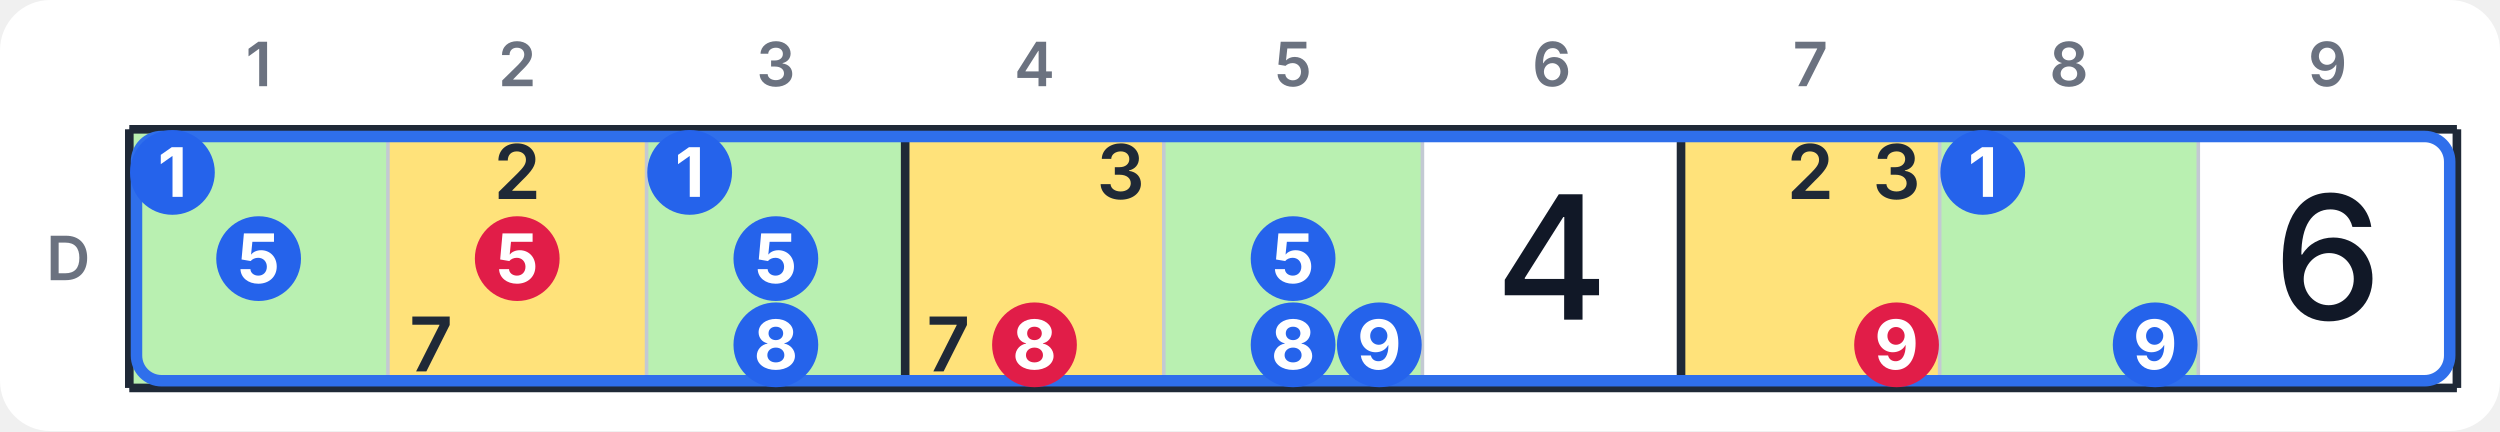
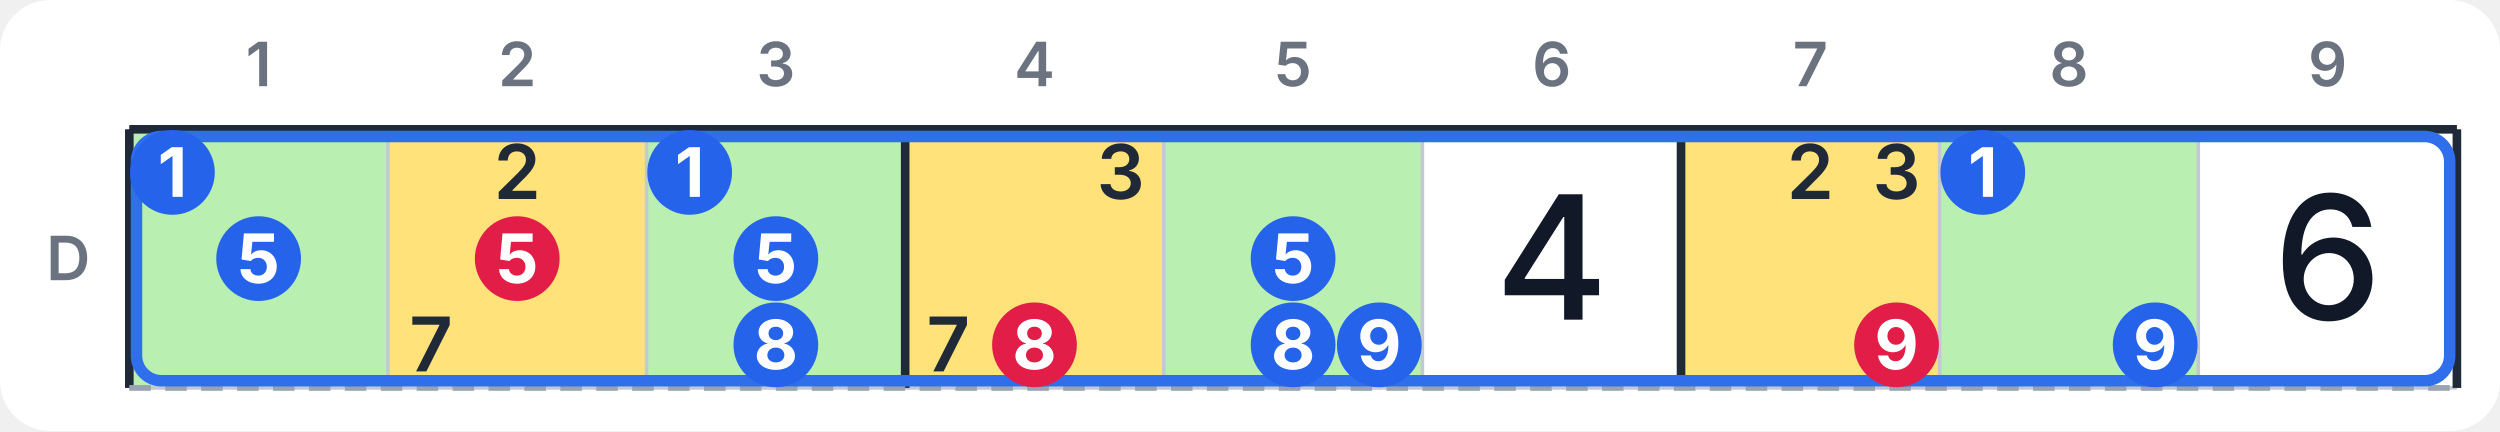
<svg xmlns="http://www.w3.org/2000/svg" viewBox="0 0 696 120" width="696" height="120" font-family="Inter, 'Segoe UI', Helvetica, Arial, sans-serif">
  <defs>
    <marker id="arr" viewBox="0 0 10 10" refX="8" refY="5" markerWidth="5" markerHeight="5" orient="auto-start-reverse">
      <path d="M0,0 L10,5 L0,10 z" fill="#E11D48" />
    </marker>
  </defs>
  <rect x="0" y="0" width="696" height="120" rx="14" fill="#FFFFFF" />
  <text x="72.0" y="24" text-anchor="middle" font-size="17" font-weight="600" fill="#6B7280">1</text>
  <text x="144.0" y="24" text-anchor="middle" font-size="17" font-weight="600" fill="#6B7280">2</text>
  <text x="216.0" y="24" text-anchor="middle" font-size="17" font-weight="600" fill="#6B7280">3</text>
  <text x="288.0" y="24" text-anchor="middle" font-size="17" font-weight="600" fill="#6B7280">4</text>
  <text x="360.0" y="24" text-anchor="middle" font-size="17" font-weight="600" fill="#6B7280">5</text>
  <text x="432.0" y="24" text-anchor="middle" font-size="17" font-weight="600" fill="#6B7280">6</text>
  <text x="504.0" y="24" text-anchor="middle" font-size="17" font-weight="600" fill="#6B7280">7</text>
  <text x="576.0" y="24" text-anchor="middle" font-size="17" font-weight="600" fill="#6B7280">8</text>
  <text x="648.0" y="24" text-anchor="middle" font-size="17" font-weight="600" fill="#6B7280">9</text>
  <text x="19" y="78.0" text-anchor="middle" font-size="17" font-weight="600" fill="#6B7280">D</text>
  <rect x="36" y="36" width="72" height="72" fill="#B9F0B1" />
  <rect x="180" y="36" width="72" height="72" fill="#B9F0B1" />
  <rect x="324" y="36" width="72" height="72" fill="#B9F0B1" />
  <rect x="540" y="36" width="72" height="72" fill="#B9F0B1" />
  <rect x="108" y="36" width="72" height="72" fill="#FFE27A" />
  <rect x="252" y="36" width="72" height="72" fill="#FFE27A" />
  <rect x="468" y="36" width="72" height="72" fill="#FFE27A" />
  <line x1="36" y1="36" x2="36" y2="108" stroke="#C3C9D3" stroke-width="1" />
  <line x1="108" y1="36" x2="108" y2="108" stroke="#C3C9D3" stroke-width="1" />
  <line x1="180" y1="36" x2="180" y2="108" stroke="#C3C9D3" stroke-width="1" />
  <line x1="252" y1="36" x2="252" y2="108" stroke="#C3C9D3" stroke-width="1" />
  <line x1="324" y1="36" x2="324" y2="108" stroke="#C3C9D3" stroke-width="1" />
  <line x1="396" y1="36" x2="396" y2="108" stroke="#C3C9D3" stroke-width="1" />
  <line x1="468" y1="36" x2="468" y2="108" stroke="#C3C9D3" stroke-width="1" />
  <line x1="540" y1="36" x2="540" y2="108" stroke="#C3C9D3" stroke-width="1" />
  <line x1="612" y1="36" x2="612" y2="108" stroke="#C3C9D3" stroke-width="1" />
  <line x1="684" y1="36" x2="684" y2="108" stroke="#C3C9D3" stroke-width="1" />
  <line x1="36" y1="36" x2="684" y2="36" stroke="#C3C9D3" stroke-width="1" />
  <line x1="36" y1="108" x2="684" y2="108" stroke="#C3C9D3" stroke-width="1" />
  <line x1="36" y1="36" x2="36" y2="108" stroke="#1F2937" stroke-width="2.4" />
  <line x1="252" y1="36" x2="252" y2="108" stroke="#1F2937" stroke-width="2.4" />
  <line x1="468" y1="36" x2="468" y2="108" stroke="#1F2937" stroke-width="2.4" />
  <line x1="684" y1="36" x2="684" y2="108" stroke="#1F2937" stroke-width="2.4" />
  <line x1="36" y1="36" x2="684" y2="36" stroke="#1F2937" stroke-width="2.4" />
-   <line x1="36" y1="108" x2="684" y2="108" stroke="#1F2937" stroke-width="2.4" />
+   <line x1="36" y1="108" x2="684" y2="108" stroke="#9AA3B2" stroke-width="1.6" stroke-dasharray="6 4" />
  <rect x="38" y="38" width="644" height="68" rx="7" fill="none" stroke="#2F6FEB" stroke-width="3.2" />
  <text x="432.0" y="89.0" text-anchor="middle" font-size="48" font-weight="500" fill="#111827">4</text>
  <text x="648.0" y="89.0" text-anchor="middle" font-size="48" font-weight="500" fill="#111827">6</text>
  <circle cx="48.0" cy="48.0" r="11.8" fill="#2563EB" />
  <text x="48.0" y="54.8" text-anchor="middle" font-size="19" font-weight="700" fill="#FFFFFF">1</text>
  <circle cx="72.0" cy="72.0" r="11.8" fill="#2563EB" />
  <text x="72.0" y="78.8" text-anchor="middle" font-size="19" font-weight="700" fill="#FFFFFF">5</text>
  <text x="144.0" y="55.4" text-anchor="middle" font-size="21" font-weight="600" fill="#1F2937">2</text>
  <circle cx="144.0" cy="72.0" r="11.8" fill="#E11D48" />
  <text x="144.0" y="78.8" text-anchor="middle" font-size="19" font-weight="700" fill="#FFFFFF">5</text>
  <text x="120.0" y="103.4" text-anchor="middle" font-size="21" font-weight="600" fill="#1F2937">7</text>
  <circle cx="192.0" cy="48.0" r="11.8" fill="#2563EB" />
  <text x="192.0" y="54.8" text-anchor="middle" font-size="19" font-weight="700" fill="#FFFFFF">1</text>
  <circle cx="216.0" cy="72.0" r="11.8" fill="#2563EB" />
  <text x="216.0" y="78.8" text-anchor="middle" font-size="19" font-weight="700" fill="#FFFFFF">5</text>
  <circle cx="216.0" cy="96.0" r="11.8" fill="#2563EB" />
  <text x="216.0" y="102.8" text-anchor="middle" font-size="19" font-weight="700" fill="#FFFFFF">8</text>
  <text x="312.0" y="55.4" text-anchor="middle" font-size="21" font-weight="600" fill="#1F2937">3</text>
  <text x="264.0" y="103.4" text-anchor="middle" font-size="21" font-weight="600" fill="#1F2937">7</text>
  <circle cx="288.0" cy="96.0" r="11.8" fill="#E11D48" />
  <text x="288.0" y="102.8" text-anchor="middle" font-size="19" font-weight="700" fill="#FFFFFF">8</text>
  <circle cx="360.0" cy="72.0" r="11.8" fill="#2563EB" />
  <text x="360.0" y="78.8" text-anchor="middle" font-size="19" font-weight="700" fill="#FFFFFF">5</text>
  <circle cx="360.0" cy="96.0" r="11.8" fill="#2563EB" />
  <text x="360.0" y="102.8" text-anchor="middle" font-size="19" font-weight="700" fill="#FFFFFF">8</text>
  <circle cx="384.0" cy="96.0" r="11.8" fill="#2563EB" />
  <text x="384.0" y="102.8" text-anchor="middle" font-size="19" font-weight="700" fill="#FFFFFF">9</text>
  <text x="504.0" y="55.4" text-anchor="middle" font-size="21" font-weight="600" fill="#1F2937">2</text>
  <text x="528.0" y="55.4" text-anchor="middle" font-size="21" font-weight="600" fill="#1F2937">3</text>
  <circle cx="528.0" cy="96.0" r="11.8" fill="#E11D48" />
  <text x="528.0" y="102.8" text-anchor="middle" font-size="19" font-weight="700" fill="#FFFFFF">9</text>
  <circle cx="552.0" cy="48.0" r="11.8" fill="#2563EB" />
  <text x="552.0" y="54.8" text-anchor="middle" font-size="19" font-weight="700" fill="#FFFFFF">1</text>
  <circle cx="600.0" cy="96.0" r="11.8" fill="#2563EB" />
  <text x="600.0" y="102.8" text-anchor="middle" font-size="19" font-weight="700" fill="#FFFFFF">9</text>
</svg>
